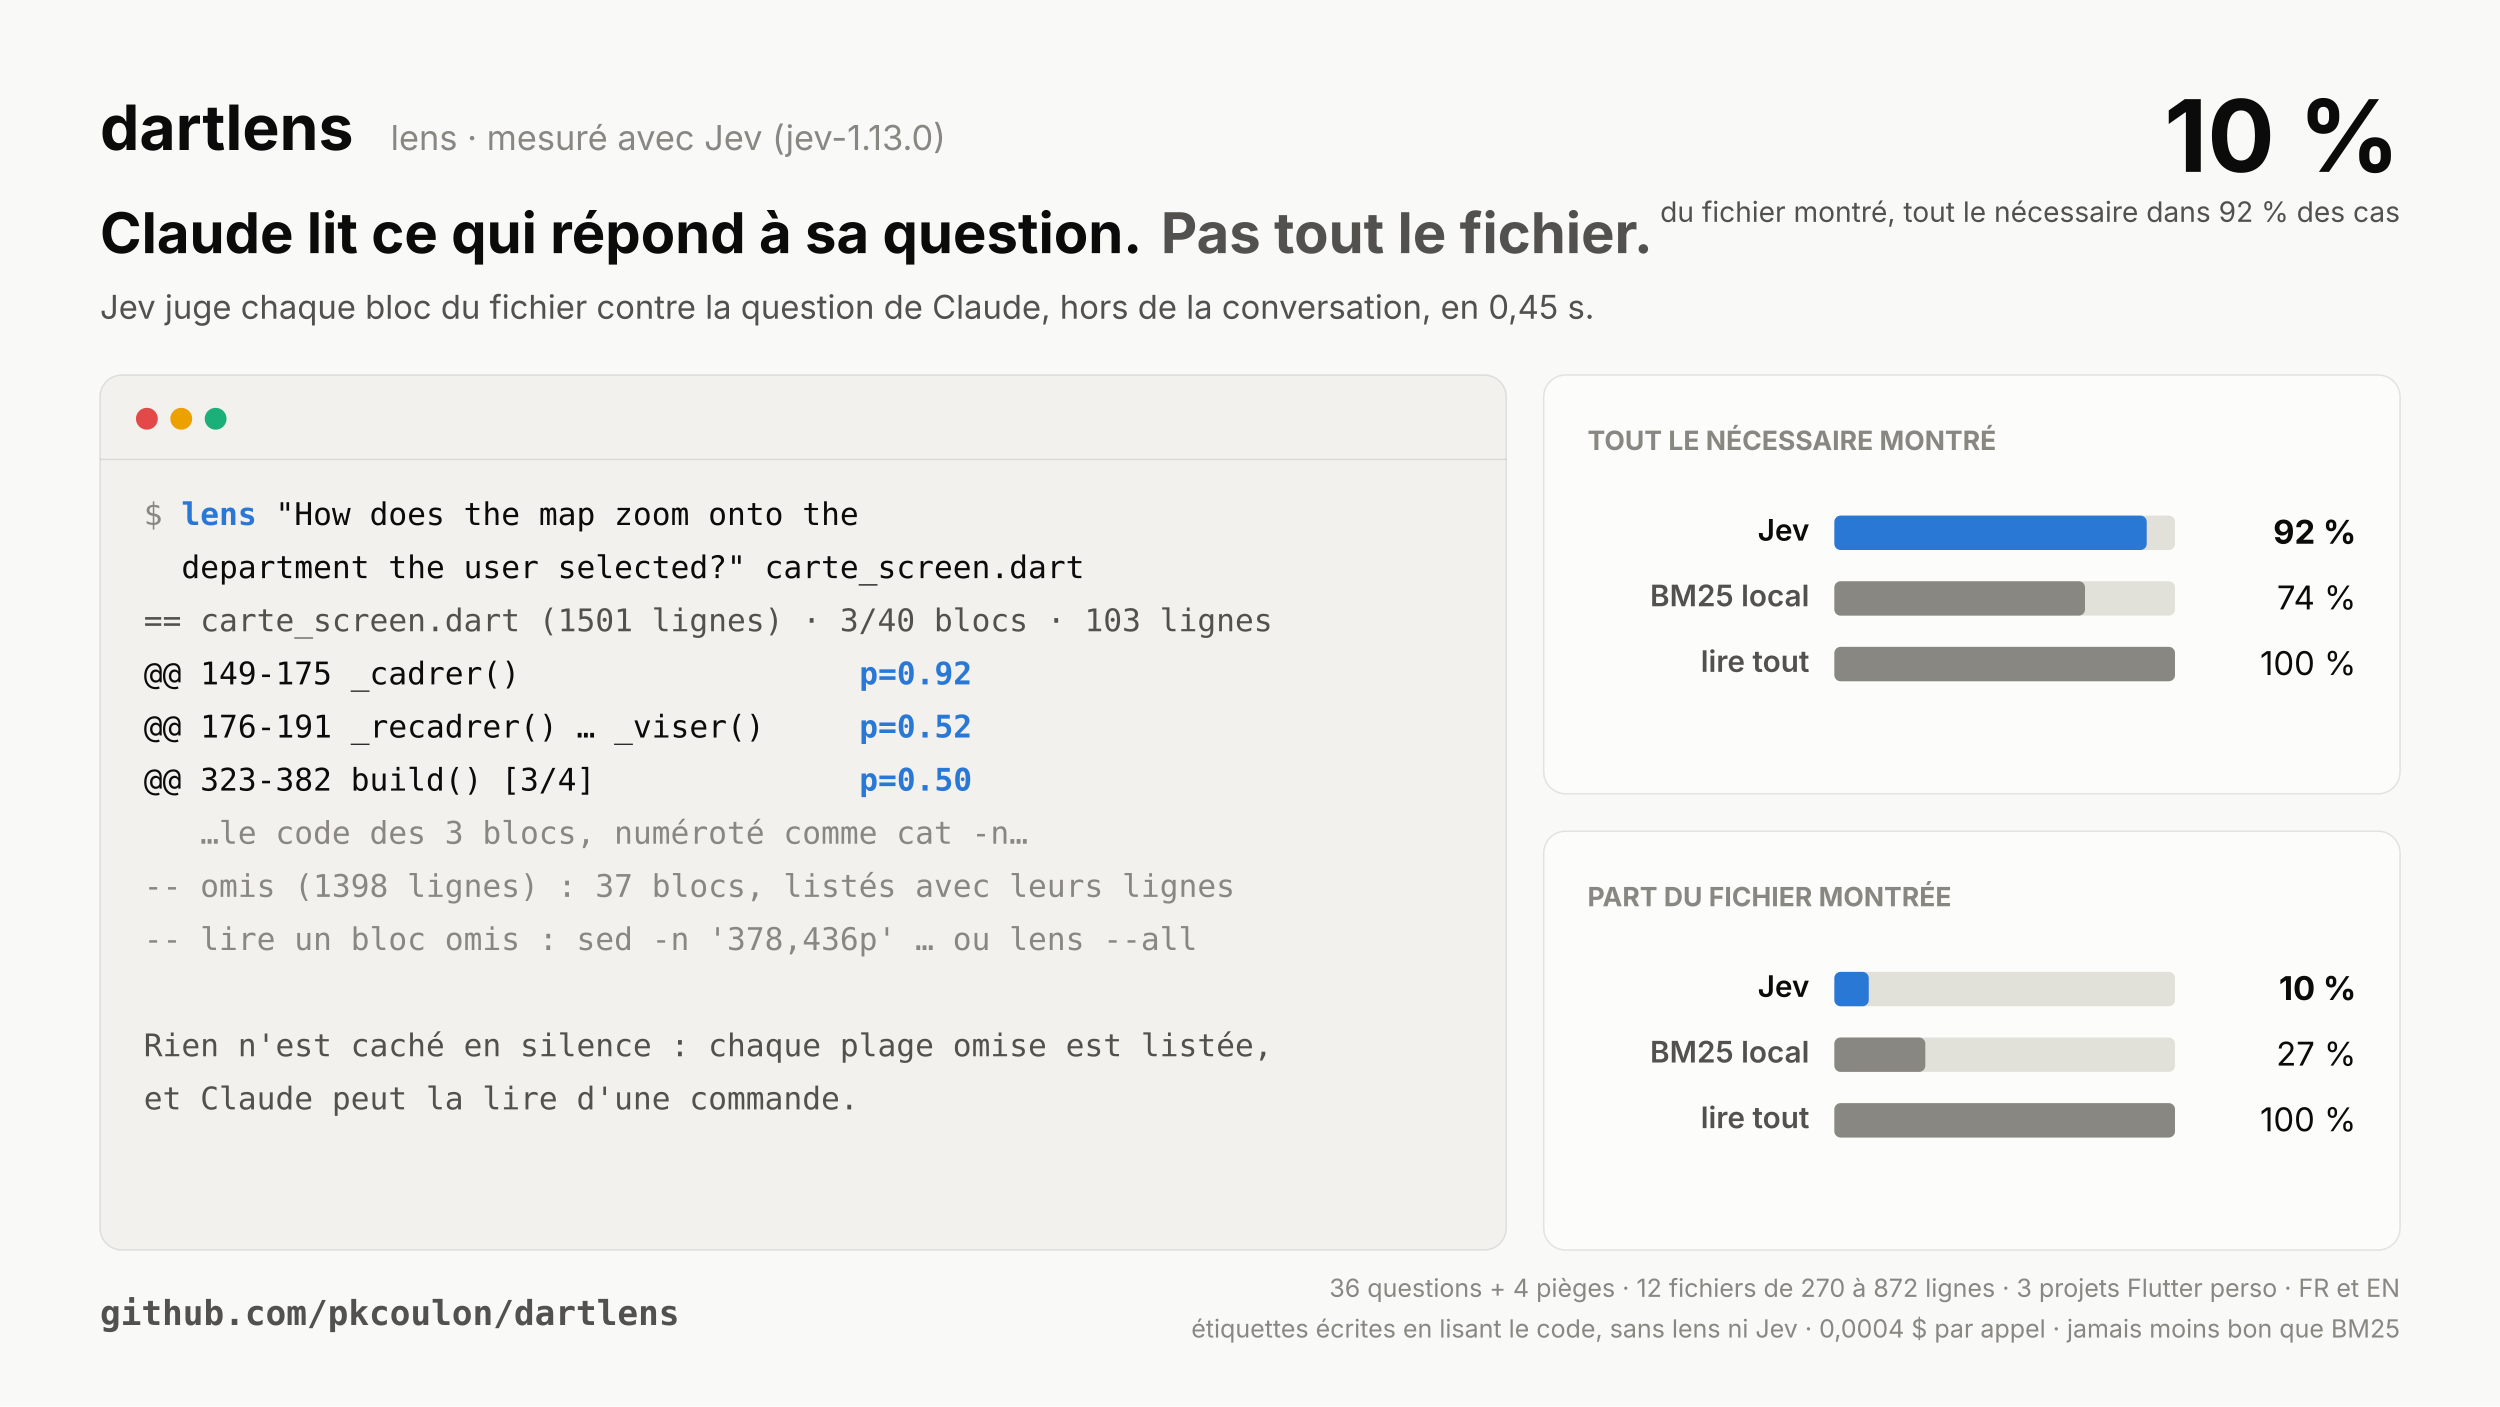
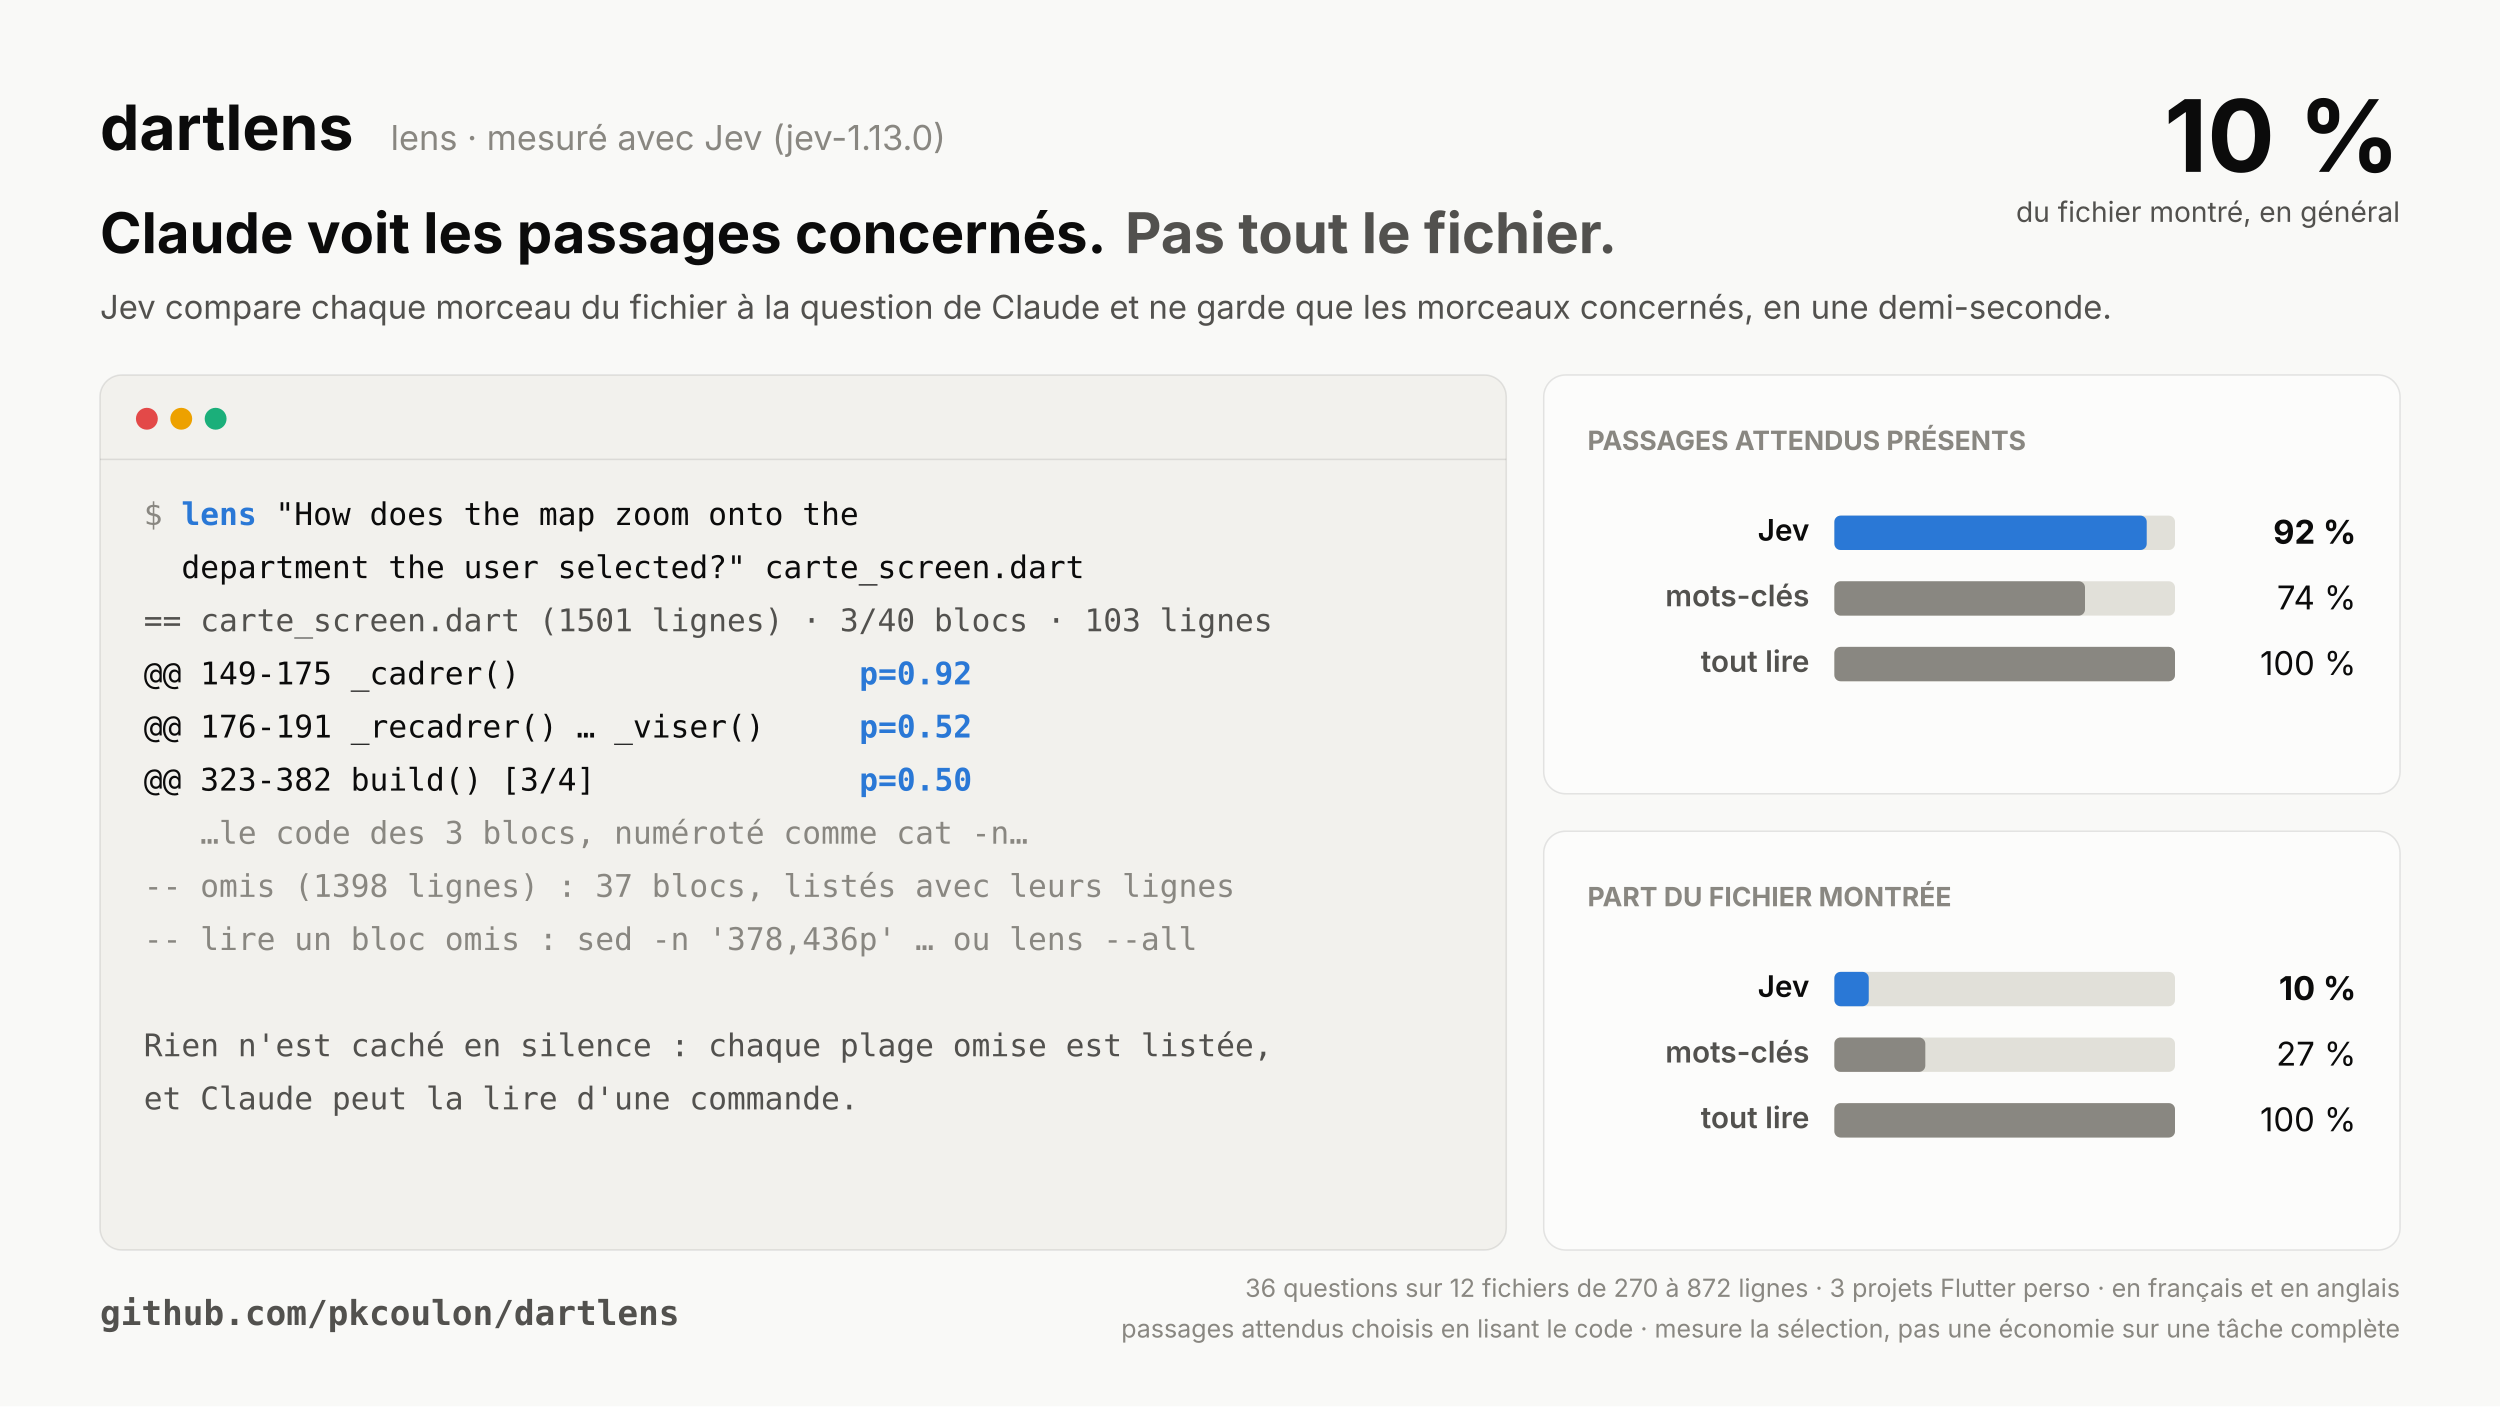
<svg xmlns="http://www.w3.org/2000/svg" width="1600" height="900" viewBox="0 0 1600 900">
  <rect width="100%" height="100%" fill="#f9f9f7" />
  <text x="64.0" y="96.0" fill="#0b0b0b" font-size="40" font-weight="700" text-anchor="start" font-family="system-ui, -apple-system, &quot;Segoe UI&quot;, sans-serif">dartlens</text>
  <text x="250.0" y="96.0" fill="#898781" font-size="22" font-weight="400" text-anchor="start" font-family="system-ui, -apple-system, &quot;Segoe UI&quot;, sans-serif">lens · mesuré avec Jev (jev-1.13.0)</text>
-   <text x="64" y="162" font-size="36" font-weight="700" font-family="system-ui, -apple-system, &quot;Segoe UI&quot;, sans-serif" fill="#0b0b0b">Claude lit ce qui répond à sa question.<tspan dx="12" fill="#52514e">Pas tout le fichier.</tspan>
+   <text x="64" y="162" font-size="36" font-weight="700" font-family="system-ui, -apple-system, &quot;Segoe UI&quot;, sans-serif" fill="#0b0b0b">Claude voit les passages concernés.<tspan dx="12" fill="#52514e">Pas tout le fichier.</tspan>
  </text>
-   <text x="64.0" y="204.0" fill="#52514e" font-size="21" font-weight="400" text-anchor="start" font-family="system-ui, -apple-system, &quot;Segoe UI&quot;, sans-serif">Jev juge chaque bloc du fichier contre la question de Claude, hors de la conversation, en 0,45 s.</text>
+   <text x="64.0" y="204.0" fill="#52514e" font-size="21" font-weight="400" text-anchor="start" font-family="system-ui, -apple-system, &quot;Segoe UI&quot;, sans-serif">Jev compare chaque morceau du fichier à la question de Claude et ne garde que les morceaux concernés, en une demi-seconde.</text>
  <text x="1536.0" y="110.0" fill="#0b0b0b" font-size="64" font-weight="700" text-anchor="end" font-family="system-ui, -apple-system, &quot;Segoe UI&quot;, sans-serif">10 %</text>
-   <text x="1536.0" y="142.0" fill="#52514e" font-size="18" font-weight="400" text-anchor="end" font-family="system-ui, -apple-system, &quot;Segoe UI&quot;, sans-serif">du fichier montré, tout le nécessaire dans 92 % des cas</text>
+   <text x="1536.0" y="142.0" fill="#52514e" font-size="18" font-weight="400" text-anchor="end" font-family="system-ui, -apple-system, &quot;Segoe UI&quot;, sans-serif">du fichier montré, en général</text>
  <rect x="64" y="240" width="900" height="560" rx="14" fill="#f2f1ed" stroke="rgba(11,11,11,0.10)" stroke-width="1" />
  <circle cx="94" cy="268" r="7" fill="#e34948" />
  <circle cx="116" cy="268" r="7" fill="#eda100" />
  <circle cx="138" cy="268" r="7" fill="#1baf7a" />
  <line x1="64" x2="964" y1="294" y2="294" stroke="rgba(11,11,11,0.10)" />
  <text x="92.0" y="336.0" fill="#898781" font-size="20" font-weight="400" text-anchor="start" font-family="&quot;SF Mono&quot;, Menlo, Consolas, monospace" xml:space="preserve" style="white-space:pre">$ </text>
  <text x="116.1" y="336.0" fill="#2a78d6" font-size="20" font-weight="600" text-anchor="start" font-family="&quot;SF Mono&quot;, Menlo, Consolas, monospace" xml:space="preserve" style="white-space:pre">lens </text>
  <text x="176.3" y="336.0" fill="#0b0b0b" font-size="20" font-weight="400" text-anchor="start" font-family="&quot;SF Mono&quot;, Menlo, Consolas, monospace" xml:space="preserve" style="white-space:pre">"How does the map zoom onto the</text>
  <text x="92.0" y="370.0" fill="#0b0b0b" font-size="20" font-weight="400" text-anchor="start" font-family="&quot;SF Mono&quot;, Menlo, Consolas, monospace" xml:space="preserve" style="white-space:pre">  department the user selected?" carte_screen.dart</text>
  <text x="92.0" y="404.0" fill="#52514e" font-size="20" font-weight="400" text-anchor="start" font-family="&quot;SF Mono&quot;, Menlo, Consolas, monospace" xml:space="preserve" style="white-space:pre">== carte_screen.dart (1501 lignes) · 3/40 blocs · 103 lignes</text>
  <text x="92.0" y="438.0" fill="#0b0b0b" font-size="20" font-weight="400" text-anchor="start" font-family="&quot;SF Mono&quot;, Menlo, Consolas, monospace" xml:space="preserve" style="white-space:pre">@@ 149-175 _cadrer()                  </text>
  <text x="549.9" y="438.0" fill="#2a78d6" font-size="20" font-weight="600" text-anchor="start" font-family="&quot;SF Mono&quot;, Menlo, Consolas, monospace" xml:space="preserve" style="white-space:pre">p=0.92</text>
  <text x="92.0" y="472.0" fill="#0b0b0b" font-size="20" font-weight="400" text-anchor="start" font-family="&quot;SF Mono&quot;, Menlo, Consolas, monospace" xml:space="preserve" style="white-space:pre">@@ 176-191 _recadrer() … _viser()     </text>
  <text x="549.9" y="472.0" fill="#2a78d6" font-size="20" font-weight="600" text-anchor="start" font-family="&quot;SF Mono&quot;, Menlo, Consolas, monospace" xml:space="preserve" style="white-space:pre">p=0.52</text>
  <text x="92.0" y="506.0" fill="#0b0b0b" font-size="20" font-weight="400" text-anchor="start" font-family="&quot;SF Mono&quot;, Menlo, Consolas, monospace" xml:space="preserve" style="white-space:pre">@@ 323-382 build() [3/4]              </text>
  <text x="549.9" y="506.0" fill="#2a78d6" font-size="20" font-weight="600" text-anchor="start" font-family="&quot;SF Mono&quot;, Menlo, Consolas, monospace" xml:space="preserve" style="white-space:pre">p=0.50</text>
  <text x="92.0" y="540.0" fill="#898781" font-size="20" font-weight="400" text-anchor="start" font-family="&quot;SF Mono&quot;, Menlo, Consolas, monospace" xml:space="preserve" style="white-space:pre">   …le code des 3 blocs, numéroté comme cat -n…</text>
  <text x="92.0" y="574.0" fill="#898781" font-size="20" font-weight="400" text-anchor="start" font-family="&quot;SF Mono&quot;, Menlo, Consolas, monospace" xml:space="preserve" style="white-space:pre">-- omis (1398 lignes) : 37 blocs, listés avec leurs lignes</text>
  <text x="92.0" y="608.0" fill="#898781" font-size="20" font-weight="400" text-anchor="start" font-family="&quot;SF Mono&quot;, Menlo, Consolas, monospace" xml:space="preserve" style="white-space:pre">-- lire un bloc omis : sed -n '378,436p' … ou lens --all</text>
  <text x="92.0" y="642.0" fill="#898781" font-size="20" font-weight="400" text-anchor="start" font-family="&quot;SF Mono&quot;, Menlo, Consolas, monospace" xml:space="preserve" style="white-space:pre" />
  <text x="92.0" y="676.0" fill="#52514e" font-size="20" font-weight="400" text-anchor="start" font-family="&quot;SF Mono&quot;, Menlo, Consolas, monospace" xml:space="preserve" style="white-space:pre">Rien n'est caché en silence : chaque plage omise est listée,</text>
  <text x="92.0" y="710.0" fill="#52514e" font-size="20" font-weight="400" text-anchor="start" font-family="&quot;SF Mono&quot;, Menlo, Consolas, monospace" xml:space="preserve" style="white-space:pre">et Claude peut la lire d'une commande.</text>
  <rect x="988" y="240" width="548" height="268" rx="14" fill="#fcfcfb" stroke="rgba(11,11,11,0.10)" stroke-width="1" />
-   <text x="1016.0" y="288.0" fill="#898781" font-size="17" font-weight="700" text-anchor="start" font-family="system-ui, -apple-system, &quot;Segoe UI&quot;, sans-serif">TOUT LE NÉCESSAIRE MONTRÉ</text>
+   <text x="1016.0" y="288.0" fill="#898781" font-size="17" font-weight="700" text-anchor="start" font-family="system-ui, -apple-system, &quot;Segoe UI&quot;, sans-serif">PASSAGES ATTENDUS PRÉSENTS</text>
  <text x="1158.0" y="346.0" fill="#0b0b0b" font-size="19" font-weight="600" text-anchor="end" font-family="system-ui, -apple-system, &quot;Segoe UI&quot;, sans-serif">Jev</text>
  <rect x="1174" y="330" width="218" height="22" rx="4" fill="#e1e0d9" />
  <rect x="1174" y="330" width="199.9" height="22" rx="4" fill="#2a78d6" />
  <text x="1508.0" y="348.0" fill="#0b0b0b" font-size="21" font-weight="700" text-anchor="end" font-family="system-ui, -apple-system, &quot;Segoe UI&quot;, sans-serif">92 %</text>
-   <text x="1158.0" y="388.0" fill="#52514e" font-size="19" font-weight="600" text-anchor="end" font-family="system-ui, -apple-system, &quot;Segoe UI&quot;, sans-serif">BM25 local</text>
+   <text x="1158.0" y="388.0" fill="#52514e" font-size="19" font-weight="600" text-anchor="end" font-family="system-ui, -apple-system, &quot;Segoe UI&quot;, sans-serif">mots-clés</text>
  <rect x="1174" y="372" width="218" height="22" rx="4" fill="#e1e0d9" />
  <rect x="1174" y="372" width="160.4" height="22" rx="4" fill="#898781" />
  <text x="1508.0" y="390.0" fill="#0b0b0b" font-size="21" font-weight="400" text-anchor="end" font-family="system-ui, -apple-system, &quot;Segoe UI&quot;, sans-serif">74 %</text>
-   <text x="1158.0" y="430.0" fill="#52514e" font-size="19" font-weight="600" text-anchor="end" font-family="system-ui, -apple-system, &quot;Segoe UI&quot;, sans-serif">lire tout</text>
+   <text x="1158.0" y="430.0" fill="#52514e" font-size="19" font-weight="600" text-anchor="end" font-family="system-ui, -apple-system, &quot;Segoe UI&quot;, sans-serif">tout lire</text>
  <rect x="1174" y="414" width="218" height="22" rx="4" fill="#e1e0d9" />
  <rect x="1174" y="414" width="218.0" height="22" rx="4" fill="#898781" />
  <text x="1508.0" y="432.0" fill="#0b0b0b" font-size="21" font-weight="400" text-anchor="end" font-family="system-ui, -apple-system, &quot;Segoe UI&quot;, sans-serif">100 %</text>
  <rect x="988" y="532" width="548" height="268" rx="14" fill="#fcfcfb" stroke="rgba(11,11,11,0.10)" stroke-width="1" />
  <text x="1016.0" y="580.0" fill="#898781" font-size="17" font-weight="700" text-anchor="start" font-family="system-ui, -apple-system, &quot;Segoe UI&quot;, sans-serif">PART DU FICHIER MONTRÉE</text>
  <text x="1158.0" y="638.0" fill="#0b0b0b" font-size="19" font-weight="600" text-anchor="end" font-family="system-ui, -apple-system, &quot;Segoe UI&quot;, sans-serif">Jev</text>
  <rect x="1174" y="622" width="218" height="22" rx="4" fill="#e1e0d9" />
  <rect x="1174" y="622" width="22.0" height="22" rx="4" fill="#2a78d6" />
  <text x="1508.0" y="640.0" fill="#0b0b0b" font-size="21" font-weight="700" text-anchor="end" font-family="system-ui, -apple-system, &quot;Segoe UI&quot;, sans-serif">10 %</text>
-   <text x="1158.0" y="680.0" fill="#52514e" font-size="19" font-weight="600" text-anchor="end" font-family="system-ui, -apple-system, &quot;Segoe UI&quot;, sans-serif">BM25 local</text>
+   <text x="1158.0" y="680.0" fill="#52514e" font-size="19" font-weight="600" text-anchor="end" font-family="system-ui, -apple-system, &quot;Segoe UI&quot;, sans-serif">mots-clés</text>
  <rect x="1174" y="664" width="218" height="22" rx="4" fill="#e1e0d9" />
  <rect x="1174" y="664" width="58.2" height="22" rx="4" fill="#898781" />
  <text x="1508.0" y="682.0" fill="#0b0b0b" font-size="21" font-weight="400" text-anchor="end" font-family="system-ui, -apple-system, &quot;Segoe UI&quot;, sans-serif">27 %</text>
-   <text x="1158.0" y="722.0" fill="#52514e" font-size="19" font-weight="600" text-anchor="end" font-family="system-ui, -apple-system, &quot;Segoe UI&quot;, sans-serif">lire tout</text>
+   <text x="1158.0" y="722.0" fill="#52514e" font-size="19" font-weight="600" text-anchor="end" font-family="system-ui, -apple-system, &quot;Segoe UI&quot;, sans-serif">tout lire</text>
  <rect x="1174" y="706" width="218" height="22" rx="4" fill="#e1e0d9" />
  <rect x="1174" y="706" width="218.0" height="22" rx="4" fill="#898781" />
  <text x="1508.0" y="724.0" fill="#0b0b0b" font-size="21" font-weight="400" text-anchor="end" font-family="system-ui, -apple-system, &quot;Segoe UI&quot;, sans-serif">100 %</text>
  <text x="64.0" y="848.0" fill="#52514e" font-size="22" font-weight="600" text-anchor="start" font-family="&quot;SF Mono&quot;, Menlo, Consolas, monospace">github.com/pkcoulon/dartlens</text>
-   <text x="1536.0" y="830.0" fill="#898781" font-size="16" font-weight="400" text-anchor="end" font-family="system-ui, -apple-system, &quot;Segoe UI&quot;, sans-serif">36 questions + 4 pièges · 12 fichiers de 270 à 872 lignes · 3 projets Flutter perso · FR et EN</text>
-   <text x="1536.0" y="856.0" fill="#898781" font-size="16" font-weight="400" text-anchor="end" font-family="system-ui, -apple-system, &quot;Segoe UI&quot;, sans-serif">étiquettes écrites en lisant le code, sans lens ni Jev · 0,0004 $ par appel · jamais moins bon que BM25</text>
+   <text x="1536.0" y="830.0" fill="#898781" font-size="16" font-weight="400" text-anchor="end" font-family="system-ui, -apple-system, &quot;Segoe UI&quot;, sans-serif">36 questions sur 12 fichiers de 270 à 872 lignes · 3 projets Flutter perso · en français et en anglais</text>
+   <text x="1536.0" y="856.0" fill="#898781" font-size="16" font-weight="400" text-anchor="end" font-family="system-ui, -apple-system, &quot;Segoe UI&quot;, sans-serif">passages attendus choisis en lisant le code · mesure la sélection, pas une économie sur une tâche complète</text>
</svg>
